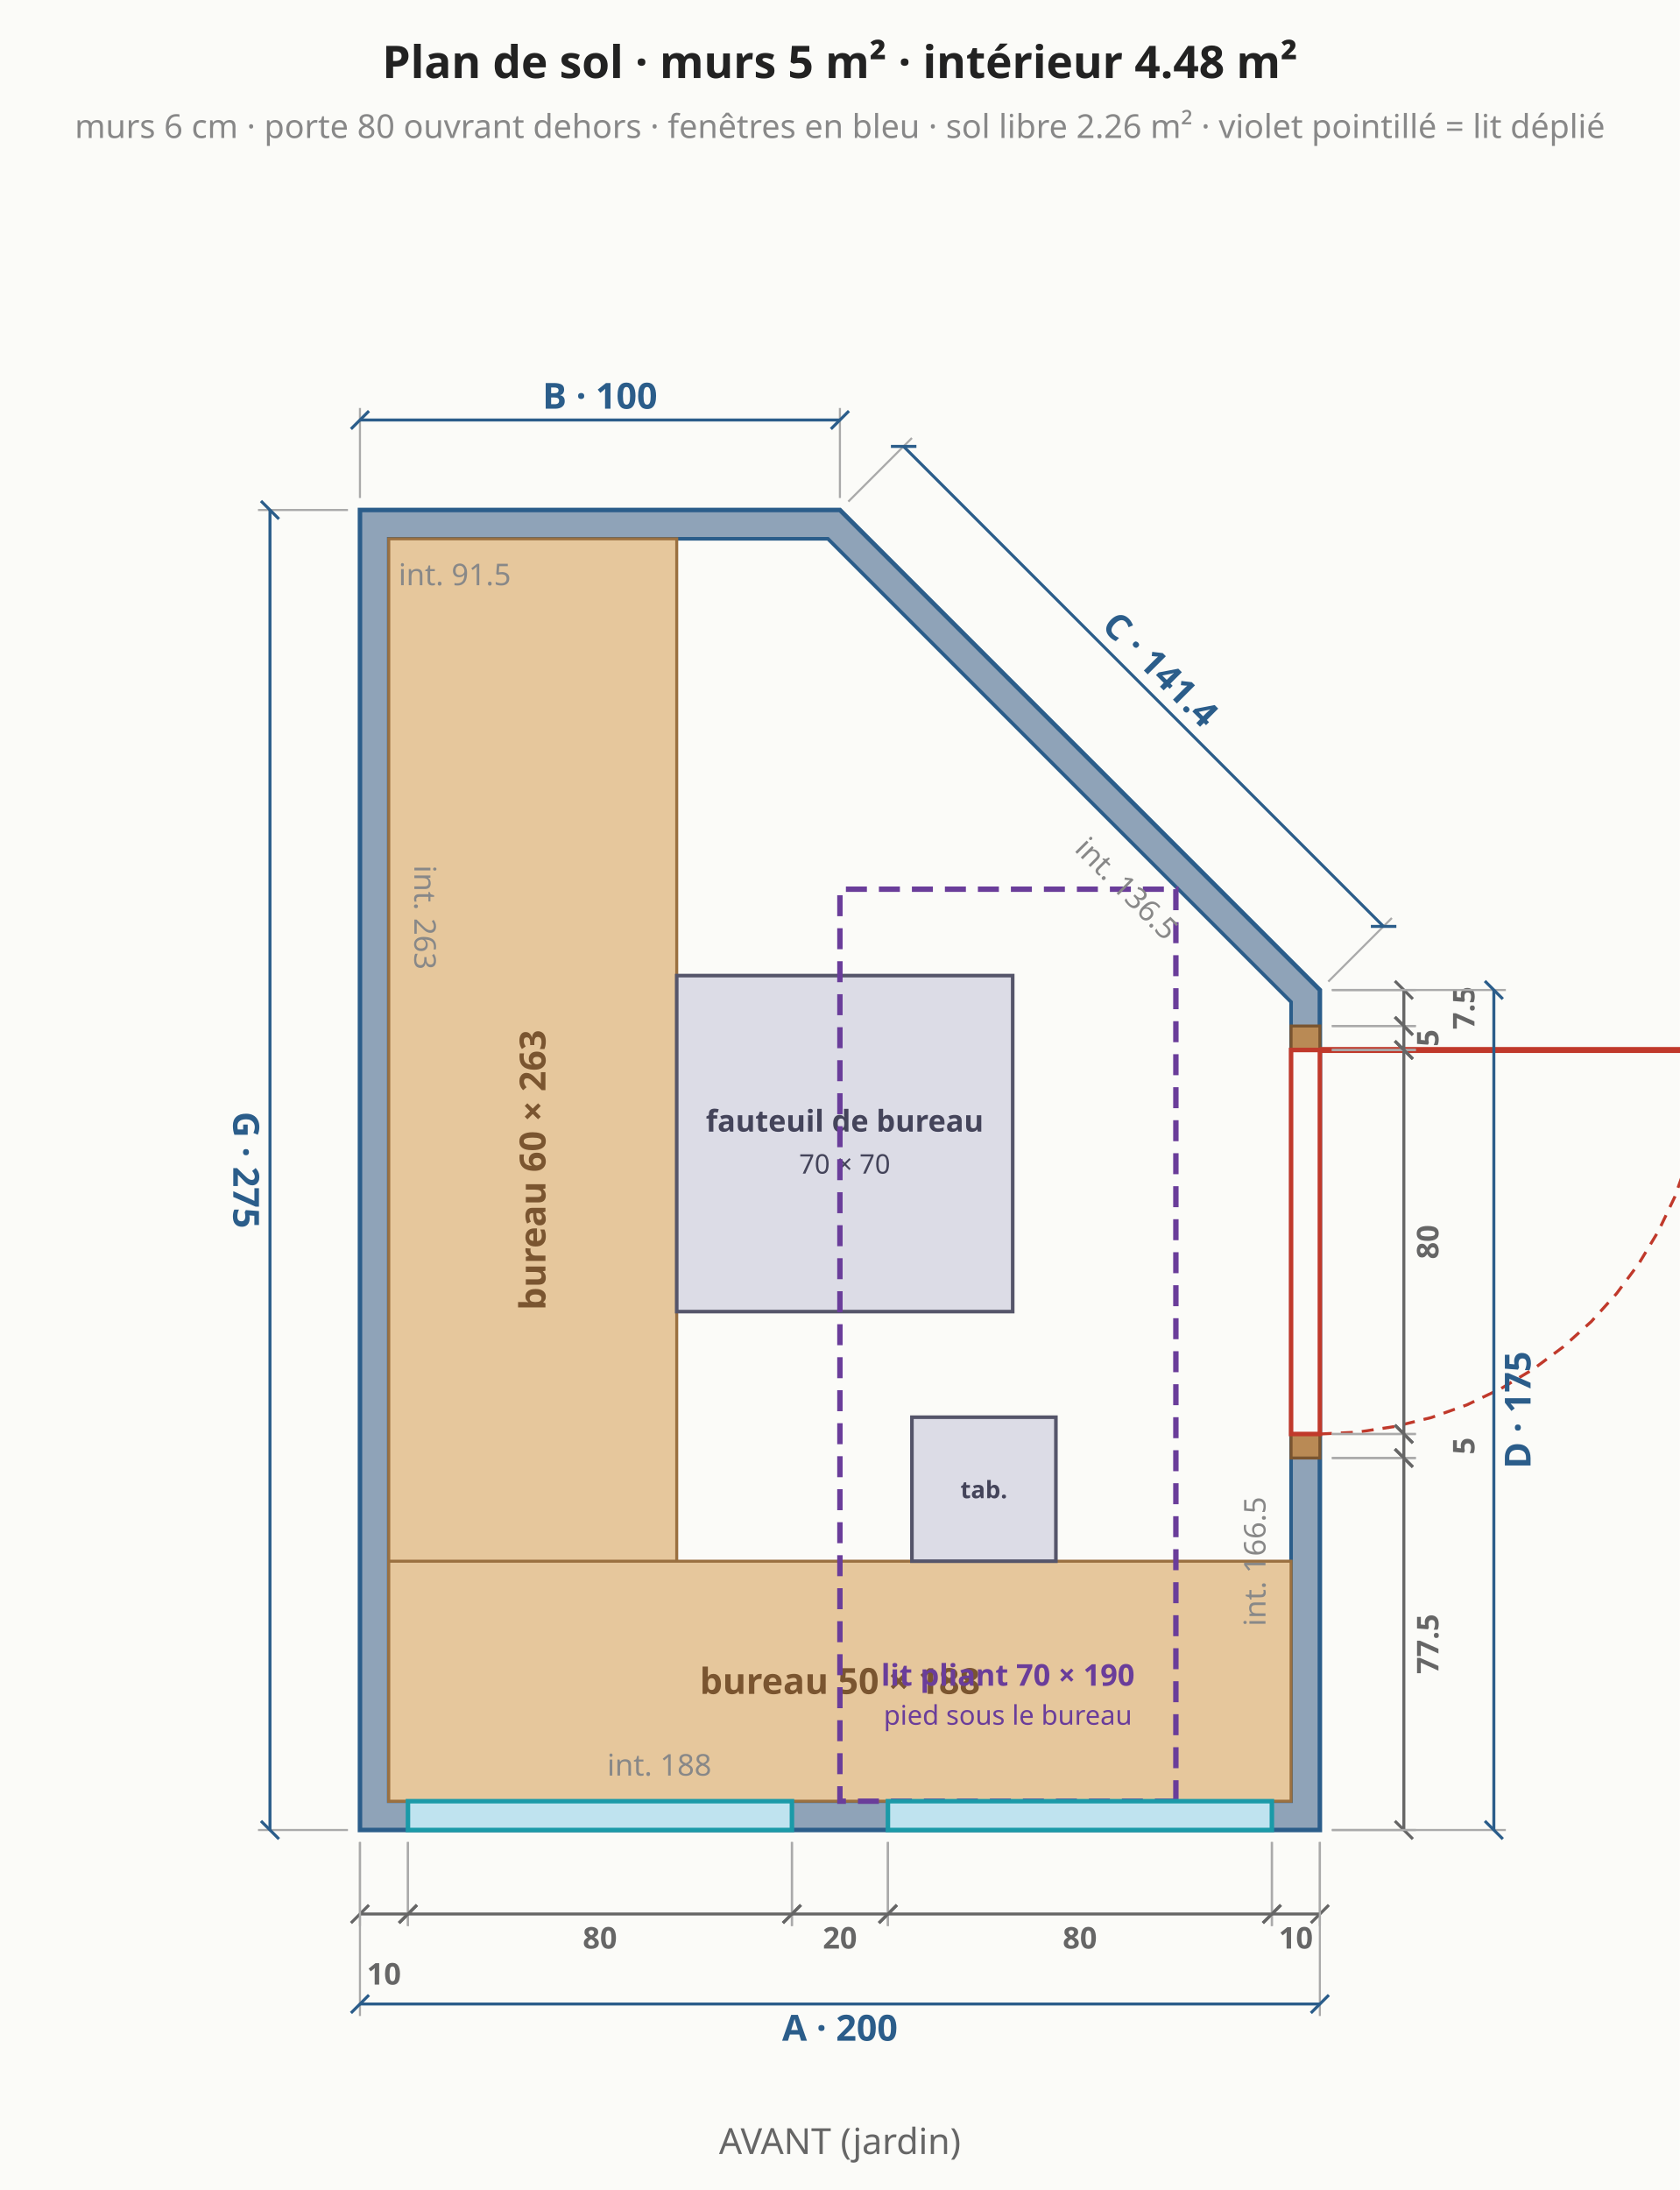
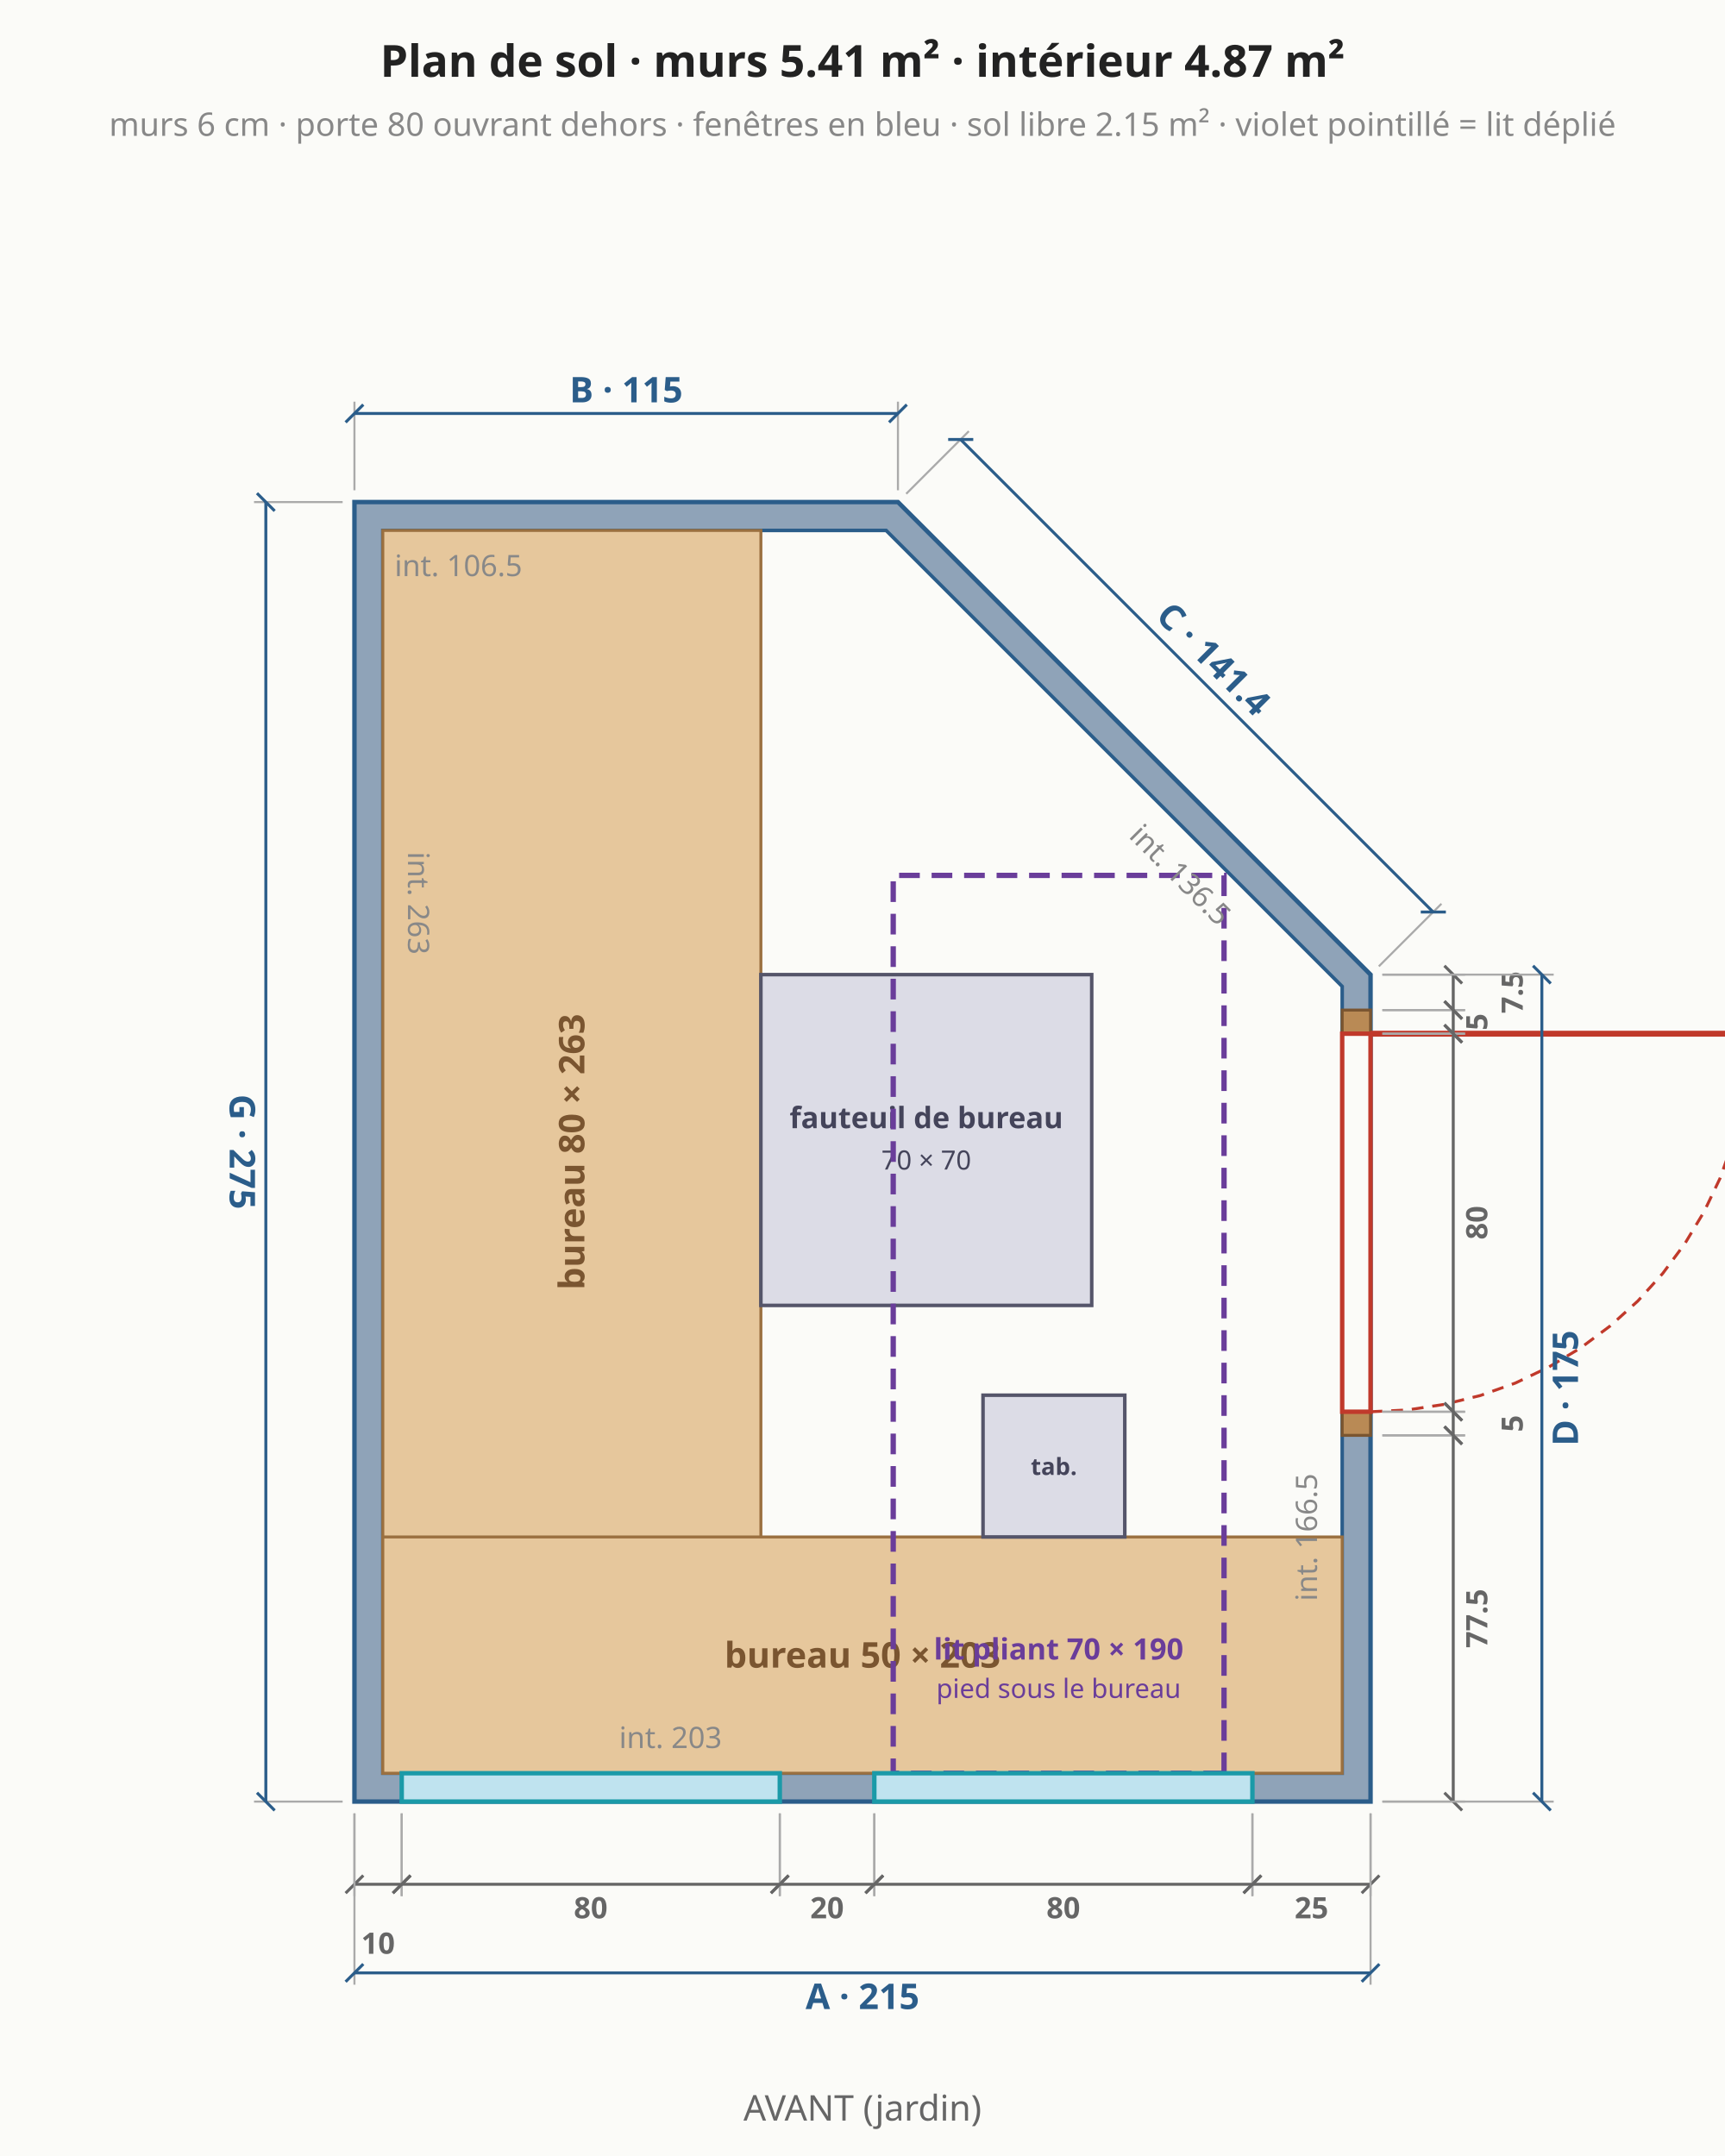
- <svg xmlns="http://www.w3.org/2000/svg" viewBox="0 0 560 730" font-family="system-ui,sans-serif" font-size="13">
-   <rect width="560" height="730" fill="#fbfbf8" />
-   <polygon points="120.0,610.0 440.0,610.0 440.0,330.0 280.0,170.0 120.0,170.0" fill="#8fa3b8" stroke="#2b5d8a" stroke-width="1.5" />
-   <polygon points="129.6,600.4 430.4,600.4 430.4,334.0 276.0,179.6 129.6,179.6" fill="#fbfbf8" stroke="#2b5d8a" stroke-width="1.2" />
-   <polygon points="129.6,600.4 225.6,600.4 225.6,179.6 129.6,179.6" fill="#e6c79c" stroke="#9a7040" stroke-width="1" />
-   <text x="177.6" y="390.0" text-anchor="middle" dominant-baseline="middle" fill="#7a5530" font-size="12" font-weight="bold" transform="rotate(-90 177.6 390.0)">bureau 60 × 263</text>
-   <polygon points="129.6,600.4 430.4,600.4 430.4,520.4 129.6,520.4" fill="#e6c79c" stroke="#9a7040" stroke-width="1" />
-   <text x="280.0" y="560.4" text-anchor="middle" dominant-baseline="middle" fill="#7a5530" font-size="12" font-weight="bold">bureau 50 × 188</text>
-   <polygon points="225.6,325.2 225.6,437.2 337.6,437.2 337.6,325.2" fill="#dcdce6" stroke="#55556a" stroke-width="1.2" />
-   <text x="281.6" y="377.2" text-anchor="middle" fill="#44445a" font-size="10" font-weight="bold">fauteuil de bureau</text>
-   <text x="281.6" y="391.2" text-anchor="middle" fill="#44445a" font-size="9" font-weight="normal">70 × 70</text>
-   <polygon points="304.0,520.4 352.0,520.4 352.0,472.4 304.0,472.4" fill="#dcdce6" stroke="#55556a" stroke-width="1.2" />
-   <text x="328.0" y="499.4" text-anchor="middle" fill="#44445a" font-size="8" font-weight="bold">tab.</text>
-   <polygon points="392.0,600.4 392.0,296.4 280.0,296.4 280.0,600.4" fill="none" stroke="#6a3d9a" stroke-width="1.8" stroke-dasharray="7 4" />
-   <text x="336.0" y="561.9" text-anchor="middle" fill="#6a3d9a" font-size="10" font-weight="bold">lit pliant 70 × 190</text>
-   <text x="336.0" y="574.9" text-anchor="middle" fill="#6a3d9a" font-size="9" font-weight="normal">pied sous le bureau</text>
+ <svg xmlns="http://www.w3.org/2000/svg" viewBox="0 0 584 730" font-family="system-ui,sans-serif" font-size="13">
+   <rect width="584" height="730" fill="#fbfbf8" />
+   <polygon points="120.0,610.0 464.0,610.0 464.0,330.0 304.0,170.0 120.0,170.0" fill="#8fa3b8" stroke="#2b5d8a" stroke-width="1.5" />
+   <polygon points="129.6,600.4 454.4,600.4 454.4,334.0 300.0,179.6 129.6,179.6" fill="#fbfbf8" stroke="#2b5d8a" stroke-width="1.2" />
+   <polygon points="129.6,600.4 257.6,600.4 257.6,179.6 129.6,179.6" fill="#e6c79c" stroke="#9a7040" stroke-width="1" />
+   <text x="193.6" y="390.0" text-anchor="middle" dominant-baseline="middle" fill="#7a5530" font-size="12" font-weight="bold" transform="rotate(-90 193.6 390.0)">bureau 80 × 263</text>
+   <polygon points="129.6,600.4 454.4,600.4 454.4,520.4 129.6,520.4" fill="#e6c79c" stroke="#9a7040" stroke-width="1" />
+   <text x="292.0" y="560.4" text-anchor="middle" dominant-baseline="middle" fill="#7a5530" font-size="12" font-weight="bold">bureau 50 × 203</text>
+   <polygon points="257.6,330.0 257.6,442.0 369.6,442.0 369.6,330.0" fill="#dcdce6" stroke="#55556a" stroke-width="1.2" />
+   <text x="313.6" y="382.0" text-anchor="middle" fill="#44445a" font-size="10" font-weight="bold">fauteuil de bureau</text>
+   <text x="313.6" y="396.0" text-anchor="middle" fill="#44445a" font-size="9" font-weight="normal">70 × 70</text>
+   <polygon points="332.8,520.4 380.8,520.4 380.8,472.4 332.8,472.4" fill="#dcdce6" stroke="#55556a" stroke-width="1.2" />
+   <text x="356.8" y="499.4" text-anchor="middle" fill="#44445a" font-size="8" font-weight="bold">tab.</text>
+   <polygon points="414.4,600.4 414.4,296.4 302.4,296.4 302.4,600.4" fill="none" stroke="#6a3d9a" stroke-width="1.8" stroke-dasharray="7 4" />
+   <text x="358.4" y="561.9" text-anchor="middle" fill="#6a3d9a" font-size="10" font-weight="bold">lit pliant 70 × 190</text>
+   <text x="358.4" y="574.9" text-anchor="middle" fill="#6a3d9a" font-size="9" font-weight="normal">pied sous le bureau</text>
  <polygon points="136.0,610.0 264.0,610.0 264.0,600.4 136.0,600.4" fill="#bfe3ef" stroke="#1b9aa8" stroke-width="1.5" />
  <polygon points="296.0,610.0 424.0,610.0 424.0,600.4 296.0,600.4" fill="#bfe3ef" stroke="#1b9aa8" stroke-width="1.5" />
  <line x1="120.0" y1="614.0" x2="120.0" y2="642.0" stroke="#aaa" stroke-width="0.7" />
  <line x1="136.0" y1="614.0" x2="136.0" y2="642.0" stroke="#aaa" stroke-width="0.7" />
  <line x1="120.0" y1="638.0" x2="136.0" y2="638.0" stroke="#666" stroke-width="1" />
  <line x1="117.0" y1="641.0" x2="123.0" y2="635.0" stroke="#666" stroke-width="1" />
  <line x1="133.0" y1="641.0" x2="139.0" y2="635.0" stroke="#666" stroke-width="1" />
  <text x="128.0" y="658.0" text-anchor="middle" dominant-baseline="middle" fill="#666" font-size="10" font-weight="bold" transform="rotate(0.0 128.0 658.0)">10</text>
  <line x1="136.0" y1="614.0" x2="136.0" y2="642.0" stroke="#aaa" stroke-width="0.7" />
  <line x1="264.0" y1="614.0" x2="264.0" y2="642.0" stroke="#aaa" stroke-width="0.7" />
  <line x1="136.0" y1="638.0" x2="264.0" y2="638.0" stroke="#666" stroke-width="1" />
  <line x1="133.0" y1="641.0" x2="139.0" y2="635.0" stroke="#666" stroke-width="1" />
  <line x1="261.0" y1="641.0" x2="267.0" y2="635.0" stroke="#666" stroke-width="1" />
  <text x="200.0" y="646.0" text-anchor="middle" dominant-baseline="middle" fill="#666" font-size="10" font-weight="bold" transform="rotate(0.0 200.0 646.0)">80</text>
  <line x1="264.0" y1="614.0" x2="264.0" y2="642.0" stroke="#aaa" stroke-width="0.7" />
  <line x1="296.0" y1="614.0" x2="296.0" y2="642.0" stroke="#aaa" stroke-width="0.7" />
  <line x1="264.0" y1="638.0" x2="296.0" y2="638.0" stroke="#666" stroke-width="1" />
  <line x1="261.0" y1="641.0" x2="267.0" y2="635.0" stroke="#666" stroke-width="1" />
  <line x1="293.0" y1="641.0" x2="299.0" y2="635.0" stroke="#666" stroke-width="1" />
  <text x="280.0" y="646.0" text-anchor="middle" dominant-baseline="middle" fill="#666" font-size="10" font-weight="bold" transform="rotate(0.0 280.0 646.0)">20</text>
  <line x1="296.0" y1="614.0" x2="296.0" y2="642.0" stroke="#aaa" stroke-width="0.7" />
  <line x1="424.0" y1="614.0" x2="424.0" y2="642.0" stroke="#aaa" stroke-width="0.7" />
  <line x1="296.0" y1="638.0" x2="424.0" y2="638.0" stroke="#666" stroke-width="1" />
  <line x1="293.0" y1="641.0" x2="299.0" y2="635.0" stroke="#666" stroke-width="1" />
  <line x1="421.0" y1="641.0" x2="427.0" y2="635.0" stroke="#666" stroke-width="1" />
  <text x="360.0" y="646.0" text-anchor="middle" dominant-baseline="middle" fill="#666" font-size="10" font-weight="bold" transform="rotate(0.0 360.0 646.0)">80</text>
  <line x1="424.0" y1="614.0" x2="424.0" y2="642.0" stroke="#aaa" stroke-width="0.7" />
-   <line x1="440.0" y1="614.0" x2="440.0" y2="642.0" stroke="#aaa" stroke-width="0.7" />
-   <line x1="424.0" y1="638.0" x2="440.0" y2="638.0" stroke="#666" stroke-width="1" />
+   <line x1="464.0" y1="614.0" x2="464.0" y2="642.0" stroke="#aaa" stroke-width="0.7" />
+   <line x1="424.0" y1="638.0" x2="464.0" y2="638.0" stroke="#666" stroke-width="1" />
  <line x1="421.0" y1="641.0" x2="427.0" y2="635.0" stroke="#666" stroke-width="1" />
-   <line x1="437.0" y1="641.0" x2="443.0" y2="635.0" stroke="#666" stroke-width="1" />
-   <text x="432.0" y="646.0" text-anchor="middle" dominant-baseline="middle" fill="#666" font-size="10" font-weight="bold" transform="rotate(0.0 432.0 646.0)">10</text>
+   <line x1="461.0" y1="641.0" x2="467.0" y2="635.0" stroke="#666" stroke-width="1" />
+   <text x="444.0" y="646.0" text-anchor="middle" dominant-baseline="middle" fill="#666" font-size="10" font-weight="bold" transform="rotate(0.0 444.0 646.0)">25</text>
  <line x1="120.0" y1="614.0" x2="120.0" y2="672.0" stroke="#aaa" stroke-width="0.7" />
-   <line x1="440.0" y1="614.0" x2="440.0" y2="672.0" stroke="#aaa" stroke-width="0.7" />
-   <line x1="120.0" y1="668.0" x2="440.0" y2="668.0" stroke="#2b5d8a" stroke-width="1" />
+   <line x1="464.0" y1="614.0" x2="464.0" y2="672.0" stroke="#aaa" stroke-width="0.7" />
+   <line x1="120.0" y1="668.0" x2="464.0" y2="668.0" stroke="#2b5d8a" stroke-width="1" />
  <line x1="117.0" y1="671.0" x2="123.0" y2="665.0" stroke="#2b5d8a" stroke-width="1" />
-   <line x1="437.0" y1="671.0" x2="443.0" y2="665.0" stroke="#2b5d8a" stroke-width="1" />
-   <text x="280.0" y="676.0" text-anchor="middle" dominant-baseline="middle" fill="#2b5d8a" font-size="12" font-weight="bold" transform="rotate(0.0 280.0 676.0)">A · 200</text>
-   <polygon points="440.0,486.0 440.0,478.0 430.4,478.0 430.4,486.0" fill="#b98a55" stroke="#7a5530" stroke-width="1" />
-   <polygon points="440.0,350.0 440.0,342.0 430.4,342.0 430.4,350.0" fill="#b98a55" stroke="#7a5530" stroke-width="1" />
-   <polygon points="440.0,478.0 440.0,350.0 430.4,350.0 430.4,478.0" fill="#fbfbf8" stroke="#c0392b" stroke-width="1.5" />
-   <line x1="440.0" y1="350.0" x2="568.0" y2="350.0" stroke="#c0392b" stroke-width="2" />
-   <polyline points="440.0,478.0 452.5,477.4 465.0,475.5 477.2,472.5 489.0,468.3 500.3,462.9 511.1,456.4 521.2,448.9 530.5,440.5 538.9,431.2 546.4,421.1 552.9,410.3 558.3,399.0 562.5,387.2 565.5,375.0 567.4,362.5 568.0,350.0" fill="none" stroke="#c0392b" stroke-width="1" stroke-dasharray="4 3" />
-   <line x1="444.0" y1="610.0" x2="472.0" y2="610.0" stroke="#aaa" stroke-width="0.7" />
-   <line x1="444.0" y1="486.0" x2="472.0" y2="486.0" stroke="#aaa" stroke-width="0.7" />
-   <line x1="468.0" y1="610.0" x2="468.0" y2="486.0" stroke="#666" stroke-width="1" />
-   <line x1="471.0" y1="613.0" x2="465.0" y2="607.0" stroke="#666" stroke-width="1" />
-   <line x1="471.0" y1="489.0" x2="465.0" y2="483.0" stroke="#666" stroke-width="1" />
-   <text x="476.0" y="548.0" text-anchor="middle" dominant-baseline="middle" fill="#666" font-size="10" font-weight="bold" transform="rotate(-90.0 476.0 548.0)">77.5</text>
-   <line x1="444.0" y1="486.0" x2="472.0" y2="486.0" stroke="#aaa" stroke-width="0.7" />
-   <line x1="444.0" y1="478.0" x2="472.0" y2="478.0" stroke="#aaa" stroke-width="0.7" />
-   <line x1="468.0" y1="486.0" x2="468.0" y2="478.0" stroke="#666" stroke-width="1" />
-   <line x1="471.0" y1="489.0" x2="465.0" y2="483.0" stroke="#666" stroke-width="1" />
-   <line x1="471.0" y1="481.0" x2="465.0" y2="475.0" stroke="#666" stroke-width="1" />
-   <text x="488.0" y="482.0" text-anchor="middle" dominant-baseline="middle" fill="#666" font-size="10" font-weight="bold" transform="rotate(-90.0 488.0 482.0)">5</text>
-   <line x1="444.0" y1="478.0" x2="472.0" y2="478.0" stroke="#aaa" stroke-width="0.7" />
-   <line x1="444.0" y1="350.0" x2="472.0" y2="350.0" stroke="#aaa" stroke-width="0.7" />
-   <line x1="468.0" y1="478.0" x2="468.0" y2="350.0" stroke="#666" stroke-width="1" />
-   <line x1="471.0" y1="481.0" x2="465.0" y2="475.0" stroke="#666" stroke-width="1" />
-   <line x1="471.0" y1="353.0" x2="465.0" y2="347.0" stroke="#666" stroke-width="1" />
-   <text x="476.0" y="414.0" text-anchor="middle" dominant-baseline="middle" fill="#666" font-size="10" font-weight="bold" transform="rotate(-90.0 476.0 414.0)">80</text>
-   <line x1="444.0" y1="350.0" x2="472.0" y2="350.0" stroke="#aaa" stroke-width="0.7" />
-   <line x1="444.0" y1="342.0" x2="472.0" y2="342.0" stroke="#aaa" stroke-width="0.7" />
-   <line x1="468.0" y1="350.0" x2="468.0" y2="342.0" stroke="#666" stroke-width="1" />
-   <line x1="471.0" y1="353.0" x2="465.0" y2="347.0" stroke="#666" stroke-width="1" />
-   <line x1="471.0" y1="345.0" x2="465.0" y2="339.0" stroke="#666" stroke-width="1" />
-   <text x="476.0" y="346.0" text-anchor="middle" dominant-baseline="middle" fill="#666" font-size="10" font-weight="bold" transform="rotate(-90.0 476.0 346.0)">5</text>
-   <line x1="444.0" y1="342.0" x2="472.0" y2="342.0" stroke="#aaa" stroke-width="0.7" />
-   <line x1="444.0" y1="330.0" x2="472.0" y2="330.0" stroke="#aaa" stroke-width="0.7" />
-   <line x1="468.0" y1="342.0" x2="468.0" y2="330.0" stroke="#666" stroke-width="1" />
-   <line x1="471.0" y1="345.0" x2="465.0" y2="339.0" stroke="#666" stroke-width="1" />
-   <line x1="471.0" y1="333.0" x2="465.0" y2="327.0" stroke="#666" stroke-width="1" />
-   <text x="488.0" y="336.0" text-anchor="middle" dominant-baseline="middle" fill="#666" font-size="10" font-weight="bold" transform="rotate(-90.0 488.0 336.0)">7.5</text>
-   <line x1="444.0" y1="610.0" x2="502.0" y2="610.0" stroke="#aaa" stroke-width="0.7" />
-   <line x1="444.0" y1="330.0" x2="502.0" y2="330.0" stroke="#aaa" stroke-width="0.7" />
-   <line x1="498.0" y1="610.0" x2="498.0" y2="330.0" stroke="#2b5d8a" stroke-width="1" />
-   <line x1="501.0" y1="613.0" x2="495.0" y2="607.0" stroke="#2b5d8a" stroke-width="1" />
-   <line x1="501.0" y1="333.0" x2="495.0" y2="327.0" stroke="#2b5d8a" stroke-width="1" />
-   <text x="506.0" y="470.0" text-anchor="middle" dominant-baseline="middle" fill="#2b5d8a" font-size="12" font-weight="bold" transform="rotate(-90.0 506.0 470.0)">D · 175</text>
-   <line x1="442.8" y1="327.2" x2="464.0" y2="306.0" stroke="#aaa" stroke-width="0.7" />
-   <line x1="282.8" y1="167.2" x2="304.0" y2="146.0" stroke="#aaa" stroke-width="0.7" />
-   <line x1="461.2" y1="308.8" x2="301.2" y2="148.8" stroke="#2b5d8a" stroke-width="1" />
-   <line x1="465.5" y1="308.8" x2="457.0" y2="308.8" stroke="#2b5d8a" stroke-width="1" />
-   <line x1="305.5" y1="148.8" x2="297.0" y2="148.8" stroke="#2b5d8a" stroke-width="1" />
-   <text x="386.9" y="223.1" text-anchor="middle" dominant-baseline="middle" fill="#2b5d8a" font-size="12" font-weight="bold" transform="rotate(45.0 386.9 223.1)">C · 141.4</text>
-   <line x1="280.0" y1="166.0" x2="280.0" y2="136.0" stroke="#aaa" stroke-width="0.7" />
+   <line x1="461.0" y1="671.0" x2="467.0" y2="665.0" stroke="#2b5d8a" stroke-width="1" />
+   <text x="292.0" y="676.0" text-anchor="middle" dominant-baseline="middle" fill="#2b5d8a" font-size="12" font-weight="bold" transform="rotate(0.0 292.0 676.0)">A · 215</text>
+   <polygon points="464.0,486.0 464.0,478.0 454.4,478.0 454.4,486.0" fill="#b98a55" stroke="#7a5530" stroke-width="1" />
+   <polygon points="464.0,350.0 464.0,342.0 454.4,342.0 454.4,350.0" fill="#b98a55" stroke="#7a5530" stroke-width="1" />
+   <polygon points="464.0,478.0 464.0,350.0 454.4,350.0 454.4,478.0" fill="#fbfbf8" stroke="#c0392b" stroke-width="1.5" />
+   <line x1="464.0" y1="350.0" x2="592.0" y2="350.0" stroke="#c0392b" stroke-width="2" />
+   <polyline points="464.0,478.0 476.5,477.4 489.0,475.5 501.2,472.5 513.0,468.3 524.3,462.9 535.1,456.4 545.2,448.9 554.5,440.5 562.9,431.2 570.4,421.1 576.9,410.3 582.3,399.0 586.5,387.2 589.5,375.0 591.4,362.5 592.0,350.0" fill="none" stroke="#c0392b" stroke-width="1" stroke-dasharray="4 3" />
+   <line x1="468.0" y1="610.0" x2="496.0" y2="610.0" stroke="#aaa" stroke-width="0.7" />
+   <line x1="468.0" y1="486.0" x2="496.0" y2="486.0" stroke="#aaa" stroke-width="0.7" />
+   <line x1="492.0" y1="610.0" x2="492.0" y2="486.0" stroke="#666" stroke-width="1" />
+   <line x1="495.0" y1="613.0" x2="489.0" y2="607.0" stroke="#666" stroke-width="1" />
+   <line x1="495.0" y1="489.0" x2="489.0" y2="483.0" stroke="#666" stroke-width="1" />
+   <text x="500.0" y="548.0" text-anchor="middle" dominant-baseline="middle" fill="#666" font-size="10" font-weight="bold" transform="rotate(-90.0 500.0 548.0)">77.5</text>
+   <line x1="468.0" y1="486.0" x2="496.0" y2="486.0" stroke="#aaa" stroke-width="0.7" />
+   <line x1="468.0" y1="478.0" x2="496.0" y2="478.0" stroke="#aaa" stroke-width="0.7" />
+   <line x1="492.0" y1="486.0" x2="492.0" y2="478.0" stroke="#666" stroke-width="1" />
+   <line x1="495.0" y1="489.0" x2="489.0" y2="483.0" stroke="#666" stroke-width="1" />
+   <line x1="495.0" y1="481.0" x2="489.0" y2="475.0" stroke="#666" stroke-width="1" />
+   <text x="512.0" y="482.0" text-anchor="middle" dominant-baseline="middle" fill="#666" font-size="10" font-weight="bold" transform="rotate(-90.0 512.0 482.0)">5</text>
+   <line x1="468.0" y1="478.0" x2="496.0" y2="478.0" stroke="#aaa" stroke-width="0.7" />
+   <line x1="468.0" y1="350.0" x2="496.0" y2="350.0" stroke="#aaa" stroke-width="0.7" />
+   <line x1="492.0" y1="478.0" x2="492.0" y2="350.0" stroke="#666" stroke-width="1" />
+   <line x1="495.0" y1="481.0" x2="489.0" y2="475.0" stroke="#666" stroke-width="1" />
+   <line x1="495.0" y1="353.0" x2="489.0" y2="347.0" stroke="#666" stroke-width="1" />
+   <text x="500.0" y="414.0" text-anchor="middle" dominant-baseline="middle" fill="#666" font-size="10" font-weight="bold" transform="rotate(-90.0 500.0 414.0)">80</text>
+   <line x1="468.0" y1="350.0" x2="496.0" y2="350.0" stroke="#aaa" stroke-width="0.7" />
+   <line x1="468.0" y1="342.0" x2="496.0" y2="342.0" stroke="#aaa" stroke-width="0.7" />
+   <line x1="492.0" y1="350.0" x2="492.0" y2="342.0" stroke="#666" stroke-width="1" />
+   <line x1="495.0" y1="353.0" x2="489.0" y2="347.0" stroke="#666" stroke-width="1" />
+   <line x1="495.0" y1="345.0" x2="489.0" y2="339.0" stroke="#666" stroke-width="1" />
+   <text x="500.0" y="346.0" text-anchor="middle" dominant-baseline="middle" fill="#666" font-size="10" font-weight="bold" transform="rotate(-90.0 500.0 346.0)">5</text>
+   <line x1="468.0" y1="342.0" x2="496.0" y2="342.0" stroke="#aaa" stroke-width="0.7" />
+   <line x1="468.0" y1="330.0" x2="496.0" y2="330.0" stroke="#aaa" stroke-width="0.7" />
+   <line x1="492.0" y1="342.0" x2="492.0" y2="330.0" stroke="#666" stroke-width="1" />
+   <line x1="495.0" y1="345.0" x2="489.0" y2="339.0" stroke="#666" stroke-width="1" />
+   <line x1="495.0" y1="333.0" x2="489.0" y2="327.0" stroke="#666" stroke-width="1" />
+   <text x="512.0" y="336.0" text-anchor="middle" dominant-baseline="middle" fill="#666" font-size="10" font-weight="bold" transform="rotate(-90.0 512.0 336.0)">7.5</text>
+   <line x1="468.0" y1="610.0" x2="526.0" y2="610.0" stroke="#aaa" stroke-width="0.7" />
+   <line x1="468.0" y1="330.0" x2="526.0" y2="330.0" stroke="#aaa" stroke-width="0.7" />
+   <line x1="522.0" y1="610.0" x2="522.0" y2="330.0" stroke="#2b5d8a" stroke-width="1" />
+   <line x1="525.0" y1="613.0" x2="519.0" y2="607.0" stroke="#2b5d8a" stroke-width="1" />
+   <line x1="525.0" y1="333.0" x2="519.0" y2="327.0" stroke="#2b5d8a" stroke-width="1" />
+   <text x="530.0" y="470.0" text-anchor="middle" dominant-baseline="middle" fill="#2b5d8a" font-size="12" font-weight="bold" transform="rotate(-90.0 530.0 470.0)">D · 175</text>
+   <line x1="466.8" y1="327.2" x2="488.0" y2="306.0" stroke="#aaa" stroke-width="0.7" />
+   <line x1="306.8" y1="167.2" x2="328.0" y2="146.0" stroke="#aaa" stroke-width="0.7" />
+   <line x1="485.2" y1="308.8" x2="325.2" y2="148.8" stroke="#2b5d8a" stroke-width="1" />
+   <line x1="489.5" y1="308.8" x2="481.0" y2="308.8" stroke="#2b5d8a" stroke-width="1" />
+   <line x1="329.5" y1="148.8" x2="321.0" y2="148.8" stroke="#2b5d8a" stroke-width="1" />
+   <text x="410.9" y="223.1" text-anchor="middle" dominant-baseline="middle" fill="#2b5d8a" font-size="12" font-weight="bold" transform="rotate(45.0 410.9 223.1)">C · 141.4</text>
+   <line x1="304.0" y1="166.0" x2="304.0" y2="136.0" stroke="#aaa" stroke-width="0.7" />
  <line x1="120.0" y1="166.0" x2="120.0" y2="136.0" stroke="#aaa" stroke-width="0.7" />
-   <line x1="280.0" y1="140.0" x2="120.0" y2="140.0" stroke="#2b5d8a" stroke-width="1" />
-   <line x1="283.0" y1="137.0" x2="277.0" y2="143.0" stroke="#2b5d8a" stroke-width="1" />
+   <line x1="304.0" y1="140.0" x2="120.0" y2="140.0" stroke="#2b5d8a" stroke-width="1" />
+   <line x1="307.0" y1="137.0" x2="301.0" y2="143.0" stroke="#2b5d8a" stroke-width="1" />
  <line x1="123.0" y1="137.0" x2="117.0" y2="143.0" stroke="#2b5d8a" stroke-width="1" />
-   <text x="200.0" y="132.0" text-anchor="middle" dominant-baseline="middle" fill="#2b5d8a" font-size="12" font-weight="bold" transform="rotate(0.0 200.0 132.0)">B · 100</text>
+   <text x="212.0" y="132.0" text-anchor="middle" dominant-baseline="middle" fill="#2b5d8a" font-size="12" font-weight="bold" transform="rotate(0.0 212.0 132.0)">B · 115</text>
  <line x1="116.0" y1="170.0" x2="86.0" y2="170.0" stroke="#aaa" stroke-width="0.7" />
  <line x1="116.0" y1="610.0" x2="86.0" y2="610.0" stroke="#aaa" stroke-width="0.7" />
  <line x1="90.0" y1="170.0" x2="90.0" y2="610.0" stroke="#2b5d8a" stroke-width="1" />
  <line x1="87.0" y1="167.0" x2="93.0" y2="173.0" stroke="#2b5d8a" stroke-width="1" />
  <line x1="87.0" y1="607.0" x2="93.0" y2="613.0" stroke="#2b5d8a" stroke-width="1" />
  <text x="82.0" y="390.0" text-anchor="middle" dominant-baseline="middle" fill="#2b5d8a" font-size="12" font-weight="bold" transform="rotate(90.0 82.0 390.0)">G · 275</text>
-   <text x="219.8" y="588.4" text-anchor="middle" dominant-baseline="middle" fill="#888" font-size="10" transform="rotate(0.0 219.8 588.4)">int. 188</text>
-   <text x="418.4" y="520.5" text-anchor="middle" dominant-baseline="middle" fill="#888" font-size="10" transform="rotate(-90.0 418.4 520.5)">int. 166.5</text>
-   <text x="375.6" y="296.2" text-anchor="middle" dominant-baseline="middle" fill="#888" font-size="10" transform="rotate(45.0 375.6 296.2)">int. 136.5</text>
-   <text x="151.6" y="191.6" text-anchor="middle" dominant-baseline="middle" fill="#888" font-size="10" transform="rotate(0.0 151.6 191.6)">int. 91.5</text>
+   <text x="227.0" y="588.4" text-anchor="middle" dominant-baseline="middle" fill="#888" font-size="10" transform="rotate(0.0 227.0 588.4)">int. 203</text>
+   <text x="442.4" y="520.5" text-anchor="middle" dominant-baseline="middle" fill="#888" font-size="10" transform="rotate(-90.0 442.4 520.5)">int. 166.5</text>
+   <text x="399.6" y="296.2" text-anchor="middle" dominant-baseline="middle" fill="#888" font-size="10" transform="rotate(45.0 399.6 296.2)">int. 136.5</text>
+   <text x="155.2" y="191.6" text-anchor="middle" dominant-baseline="middle" fill="#888" font-size="10" transform="rotate(0.0 155.2 191.6)">int. 106.5</text>
  <text x="141.6" y="305.8" text-anchor="middle" dominant-baseline="middle" fill="#888" font-size="10" transform="rotate(90.0 141.6 305.8)">int. 263</text>
-   <text x="280.0" y="26.0" text-anchor="middle" fill="#222" font-size="15" font-weight="bold">Plan de sol · murs 5 m² · intérieur 4.48 m²</text>
-   <text x="280.0" y="46.0" text-anchor="middle" fill="#888" font-size="11" font-weight="normal">murs 6 cm · porte 80 ouvrant dehors · fenêtres en bleu · sol libre 2.26 m² · violet pointillé = lit déplié</text>
-   <text x="280.0" y="718.0" text-anchor="middle" fill="#666" font-size="12" font-weight="normal">AVANT (jardin)</text>
+   <text x="292.0" y="26.0" text-anchor="middle" fill="#222" font-size="15" font-weight="bold">Plan de sol · murs 5.41 m² · intérieur 4.87 m²</text>
+   <text x="292.0" y="46.0" text-anchor="middle" fill="#888" font-size="11" font-weight="normal">murs 6 cm · porte 80 ouvrant dehors · fenêtres en bleu · sol libre 2.15 m² · violet pointillé = lit déplié</text>
+   <text x="292.0" y="718.0" text-anchor="middle" fill="#666" font-size="12" font-weight="normal">AVANT (jardin)</text>
</svg>
